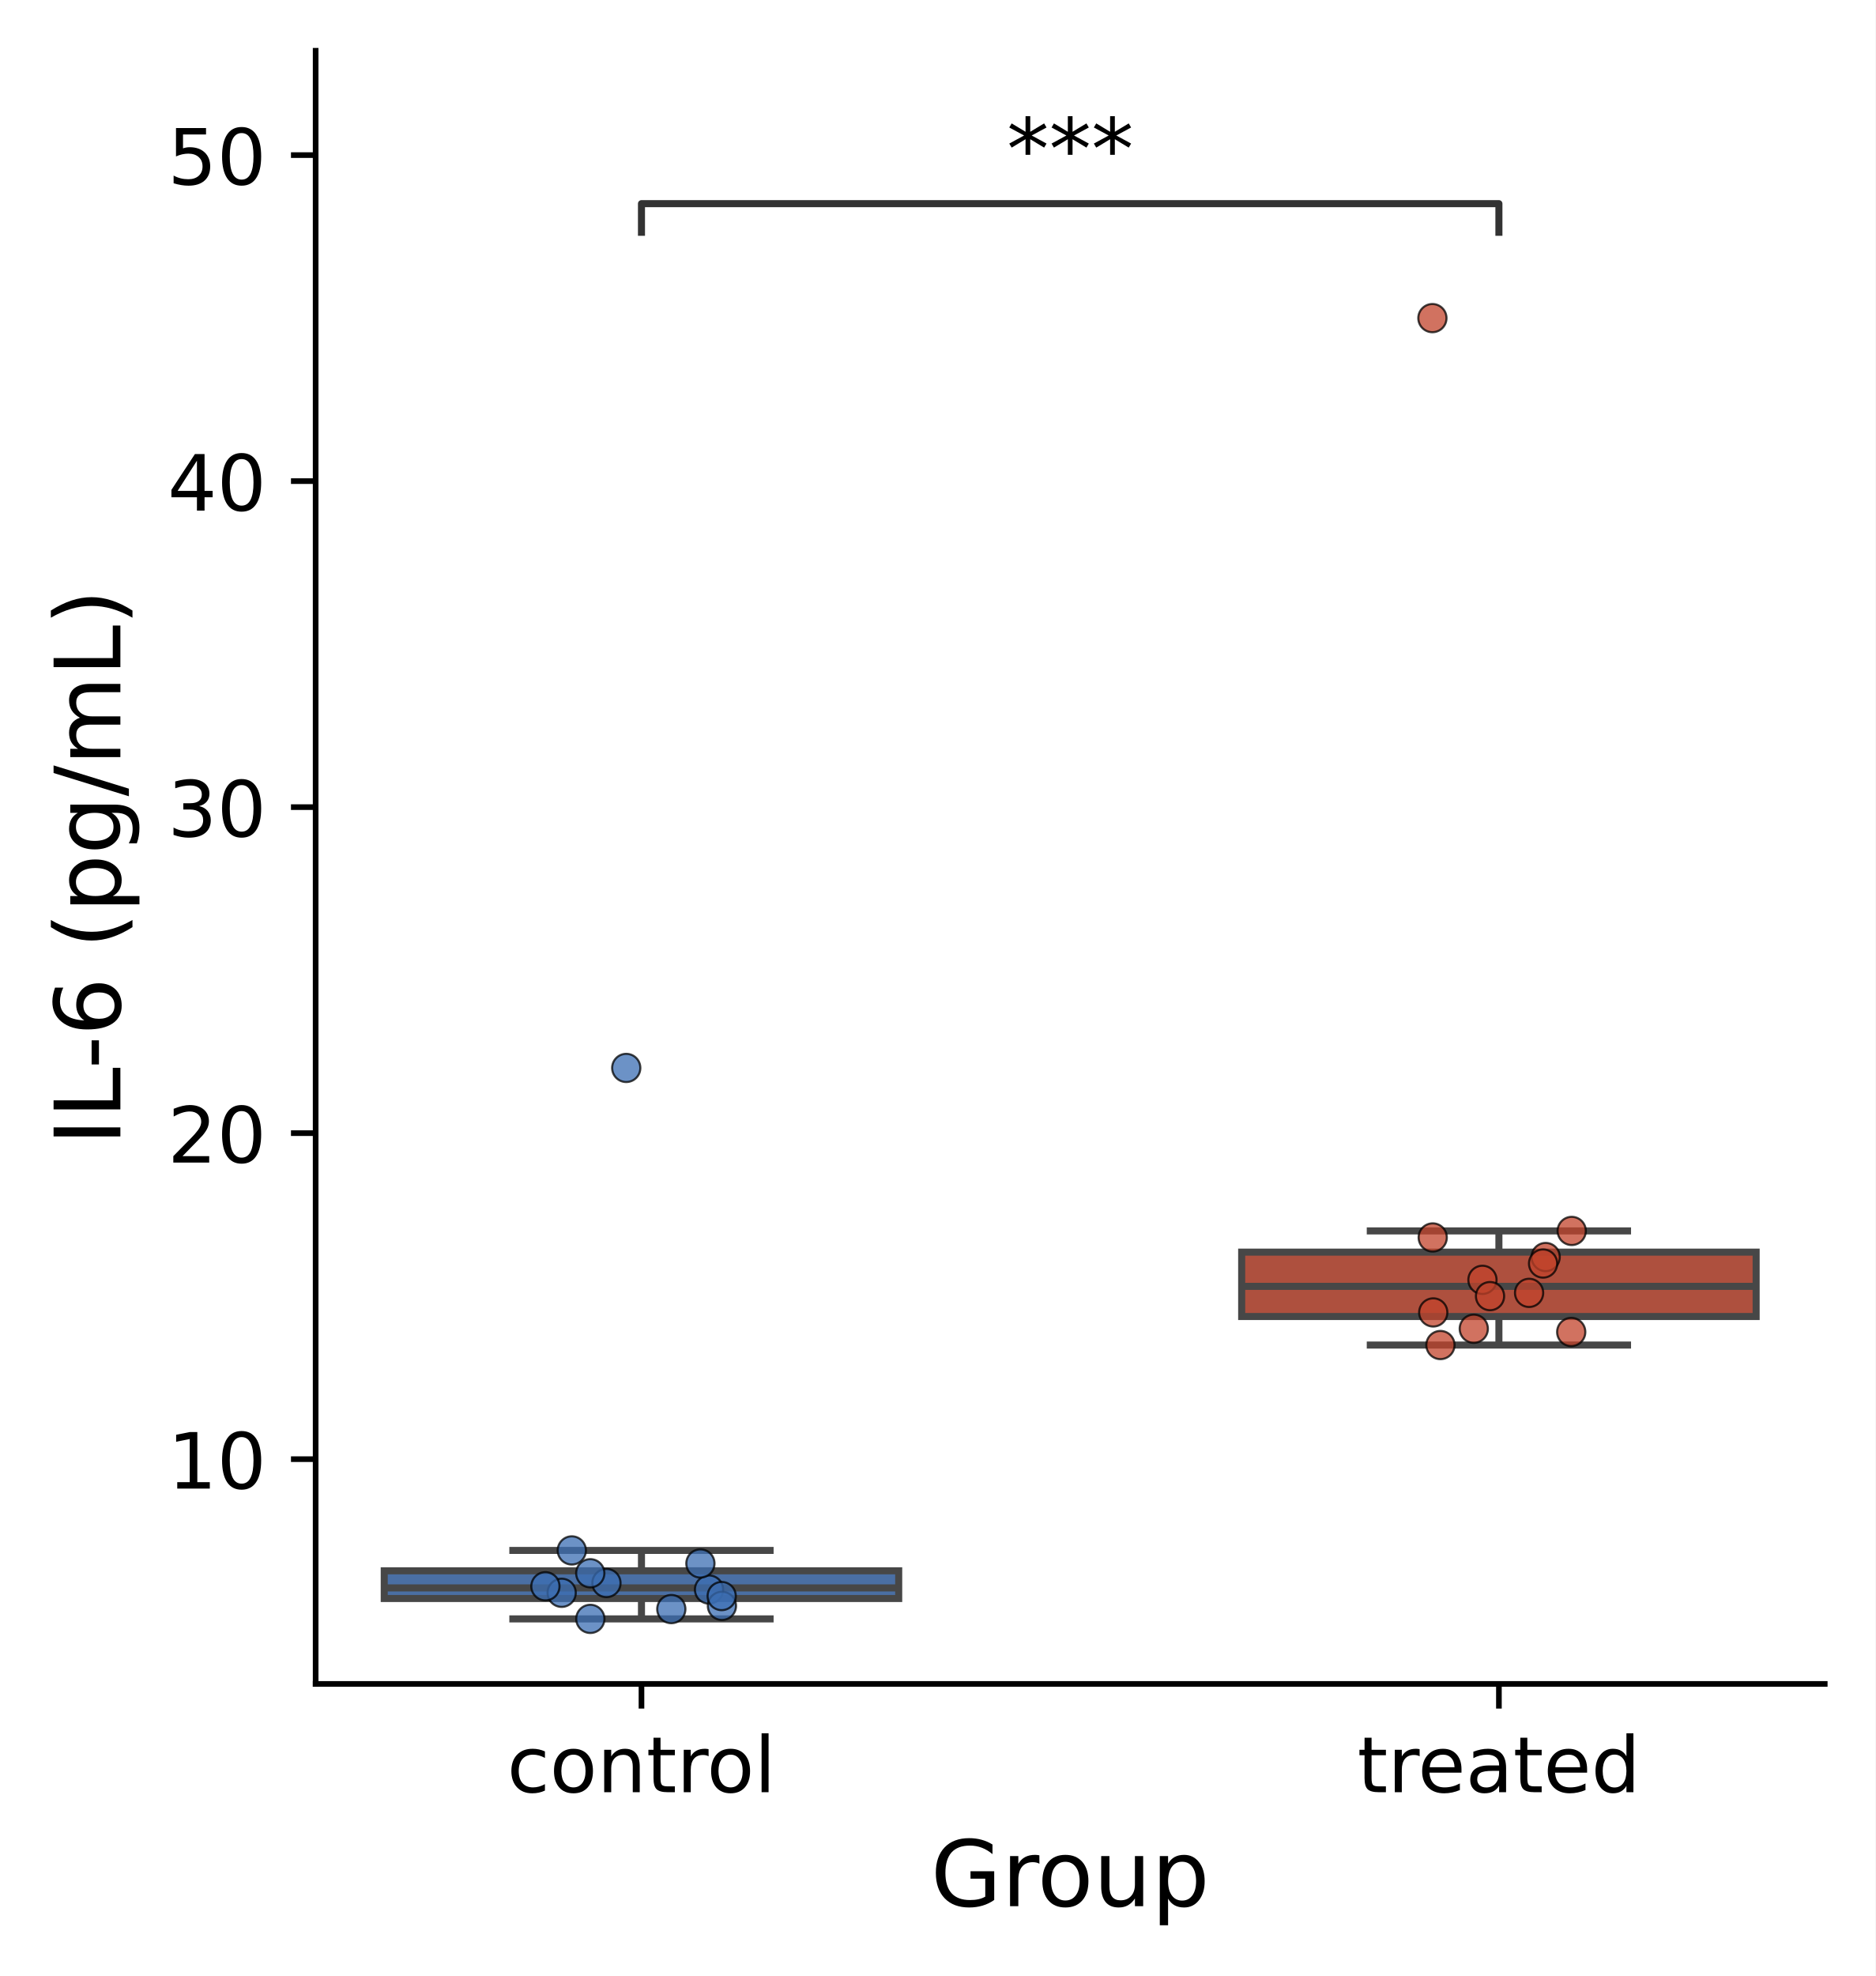
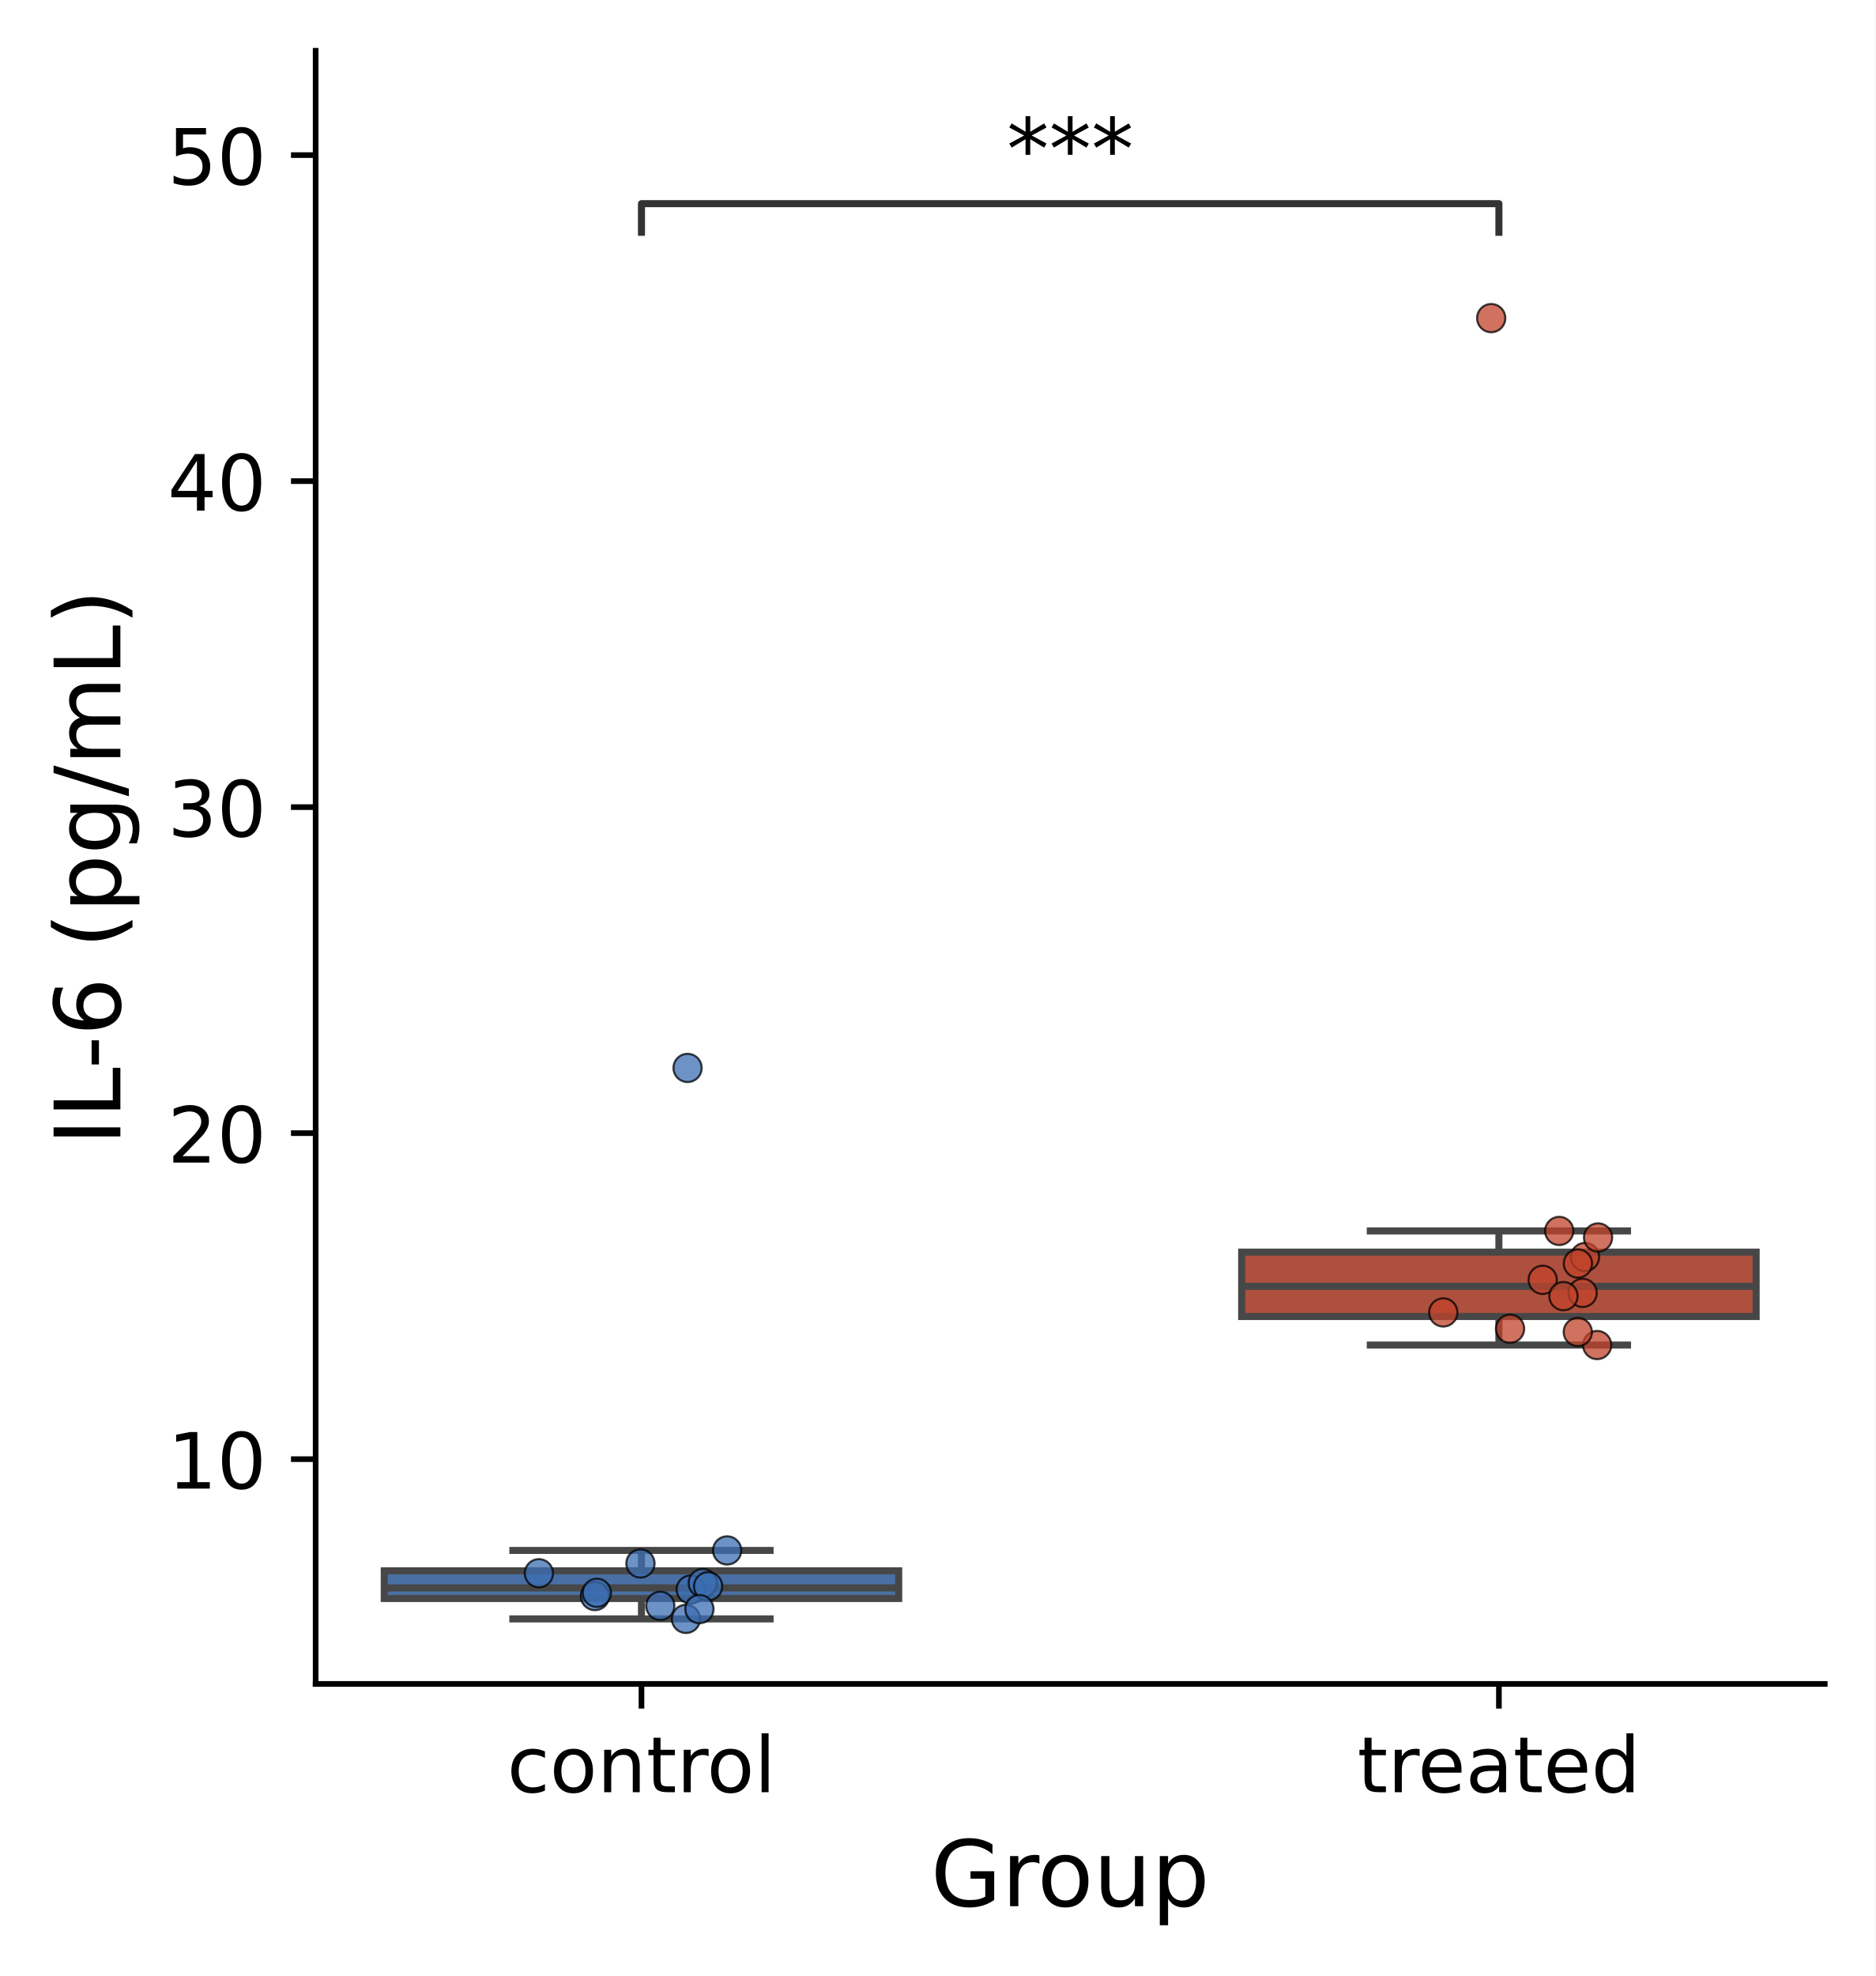
<svg xmlns="http://www.w3.org/2000/svg" xmlns:xlink="http://www.w3.org/1999/xlink" width="266.069pt" height="280.267pt" viewBox="0 0 266.069 280.267" version="1.1">
  <defs>
    <style type="text/css">*{stroke-linejoin: round; stroke-linecap: butt}</style>
  </defs>
  <g id="figure_1">
    <g id="patch_1">
      <path d="M 0 280.267  L 266.069 280.267  L 266.069 0  L 0 0  z " style="fill: #ffffff" />
    </g>
    <g id="axes_1">
      <g id="patch_2">
        <path d="M 44.779 238.84  L 258.869 238.84  L 258.869 7.2  L 44.779 7.2  z " style="fill: #ffffff" />
      </g>
      <g id="matplotlib.axis_1">
        <g id="xtick_1">
          <g id="line2d_1">
            <defs>
-               <path id="m9a9f69b5b8" d="M 0 0  L 0 3.5  " style="stroke: #000000; stroke-width: 0.8" />
+               <path id="m3f6263e155" d="M 0 0  L 0 3.5  " style="stroke: #000000; stroke-width: 0.8" />
            </defs>
            <g>
-               <use xlink:href="#m9a9f69b5b8" x="91.003" y="238.84" style="stroke: #000000; stroke-width: 0.8" />
+               <use xlink:href="#m3f6263e155" x="91.003" y="238.84" style="stroke: #000000; stroke-width: 0.8" />
            </g>
          </g>
          <g id="text_1">
            <g transform="translate(71.94124 254.1983) scale(0.11 -0.11)">
              <defs>
                <path id="DejaVuSans-63" d="M 3122 3366  L 3122 2828  Q 2878 2963 2633 3030  Q 2388 3097 2138 3097  Q 1578 3097 1268 2742  Q 959 2388 959 1747  Q 959 1106 1268 751  Q 1578 397 2138 397  Q 2388 397 2633 464  Q 2878 531 3122 666  L 3122 134  Q 2881 22 2623 -34  Q 2366 -91 2075 -91  Q 1284 -91 818 406  Q 353 903 353 1747  Q 353 2603 823 3093  Q 1294 3584 2113 3584  Q 2378 3584 2631 3529  Q 2884 3475 3122 3366  z " transform="scale(0.015625)" />
                <path id="DejaVuSans-6f" d="M 1959 3097  Q 1497 3097 1228 2736  Q 959 2375 959 1747  Q 959 1119 1226 758  Q 1494 397 1959 397  Q 2419 397 2687 759  Q 2956 1122 2956 1747  Q 2956 2369 2687 2733  Q 2419 3097 1959 3097  z M 1959 3584  Q 2709 3584 3137 3096  Q 3566 2609 3566 1747  Q 3566 888 3137 398  Q 2709 -91 1959 -91  Q 1206 -91 779 398  Q 353 888 353 1747  Q 353 2609 779 3096  Q 1206 3584 1959 3584  z " transform="scale(0.015625)" />
                <path id="DejaVuSans-6e" d="M 3513 2113  L 3513 0  L 2938 0  L 2938 2094  Q 2938 2591 2744 2837  Q 2550 3084 2163 3084  Q 1697 3084 1428 2787  Q 1159 2491 1159 1978  L 1159 0  L 581 0  L 581 3500  L 1159 3500  L 1159 2956  Q 1366 3272 1645 3428  Q 1925 3584 2291 3584  Q 2894 3584 3203 3211  Q 3513 2838 3513 2113  z " transform="scale(0.015625)" />
                <path id="DejaVuSans-74" d="M 1172 4494  L 1172 3500  L 2356 3500  L 2356 3053  L 1172 3053  L 1172 1153  Q 1172 725 1289 603  Q 1406 481 1766 481  L 2356 481  L 2356 0  L 1766 0  Q 1100 0 847 248  Q 594 497 594 1153  L 594 3053  L 172 3053  L 172 3500  L 594 3500  L 594 4494  L 1172 4494  z " transform="scale(0.015625)" />
                <path id="DejaVuSans-72" d="M 2631 2963  Q 2534 3019 2420 3045  Q 2306 3072 2169 3072  Q 1681 3072 1420 2755  Q 1159 2438 1159 1844  L 1159 0  L 581 0  L 581 3500  L 1159 3500  L 1159 2956  Q 1341 3275 1631 3429  Q 1922 3584 2338 3584  Q 2397 3584 2469 3576  Q 2541 3569 2628 3553  L 2631 2963  z " transform="scale(0.015625)" />
                <path id="DejaVuSans-6c" d="M 603 4863  L 1178 4863  L 1178 0  L 603 0  L 603 4863  z " transform="scale(0.015625)" />
              </defs>
              <use xlink:href="#DejaVuSans-63" />
              <use xlink:href="#DejaVuSans-6f" transform="translate(54.98047 0)" />
              <use xlink:href="#DejaVuSans-6e" transform="translate(116.1621 0)" />
              <use xlink:href="#DejaVuSans-74" transform="translate(179.541 0)" />
              <use xlink:href="#DejaVuSans-72" transform="translate(218.75 0)" />
              <use xlink:href="#DejaVuSans-6f" transform="translate(257.6133 0)" />
              <use xlink:href="#DejaVuSans-6c" transform="translate(318.7949 0)" />
            </g>
          </g>
        </g>
        <g id="xtick_2">
          <g id="line2d_2">
            <g>
-               <use xlink:href="#m9a9f69b5b8" x="212.645" y="238.84" style="stroke: #000000; stroke-width: 0.8" />
+               <use xlink:href="#m3f6263e155" x="212.645" y="238.84" style="stroke: #000000; stroke-width: 0.8" />
            </g>
          </g>
          <g id="text_2">
            <g transform="translate(192.5649 254.1983) scale(0.11 -0.11)">
              <defs>
                <path id="DejaVuSans-65" d="M 3597 1894  L 3597 1613  L 953 1613  Q 991 1019 1311 708  Q 1631 397 2203 397  Q 2534 397 2845 478  Q 3156 559 3463 722  L 3463 178  Q 3153 47 2828 -22  Q 2503 -91 2169 -91  Q 1331 -91 842 396  Q 353 884 353 1716  Q 353 2575 817 3079  Q 1281 3584 2069 3584  Q 2775 3584 3186 3129  Q 3597 2675 3597 1894  z M 3022 2063  Q 3016 2534 2758 2815  Q 2500 3097 2075 3097  Q 1594 3097 1305 2825  Q 1016 2553 972 2059  L 3022 2063  z " transform="scale(0.015625)" />
                <path id="DejaVuSans-61" d="M 2194 1759  Q 1497 1759 1228 1600  Q 959 1441 959 1056  Q 959 750 1161 570  Q 1363 391 1709 391  Q 2188 391 2477 730  Q 2766 1069 2766 1631  L 2766 1759  L 2194 1759  z M 3341 1997  L 3341 0  L 2766 0  L 2766 531  Q 2569 213 2275 61  Q 1981 -91 1556 -91  Q 1019 -91 701 211  Q 384 513 384 1019  Q 384 1609 779 1909  Q 1175 2209 1959 2209  L 2766 2209  L 2766 2266  Q 2766 2663 2505 2880  Q 2244 3097 1772 3097  Q 1472 3097 1187 3025  Q 903 2953 641 2809  L 641 3341  Q 956 3463 1253 3523  Q 1550 3584 1831 3584  Q 2591 3584 2966 3190  Q 3341 2797 3341 1997  z " transform="scale(0.015625)" />
                <path id="DejaVuSans-64" d="M 2906 2969  L 2906 4863  L 3481 4863  L 3481 0  L 2906 0  L 2906 525  Q 2725 213 2448 61  Q 2172 -91 1784 -91  Q 1150 -91 751 415  Q 353 922 353 1747  Q 353 2572 751 3078  Q 1150 3584 1784 3584  Q 2172 3584 2448 3432  Q 2725 3281 2906 2969  z M 947 1747  Q 947 1113 1208 752  Q 1469 391 1925 391  Q 2381 391 2643 752  Q 2906 1113 2906 1747  Q 2906 2381 2643 2742  Q 2381 3103 1925 3103  Q 1469 3103 1208 2742  Q 947 2381 947 1747  z " transform="scale(0.015625)" />
              </defs>
              <use xlink:href="#DejaVuSans-74" />
              <use xlink:href="#DejaVuSans-72" transform="translate(39.20898 0)" />
              <use xlink:href="#DejaVuSans-65" transform="translate(78.07227 0)" />
              <use xlink:href="#DejaVuSans-61" transform="translate(139.5957 0)" />
              <use xlink:href="#DejaVuSans-74" transform="translate(200.875 0)" />
              <use xlink:href="#DejaVuSans-65" transform="translate(240.084 0)" />
              <use xlink:href="#DejaVuSans-64" transform="translate(301.6074 0)" />
            </g>
          </g>
        </g>
        <g id="text_3">
          <g transform="translate(132.0387 270.3639) scale(0.13 -0.13)">
            <defs>
              <path id="DejaVuSans-47" d="M 3809 666  L 3809 1919  L 2778 1919  L 2778 2438  L 4434 2438  L 4434 434  Q 4069 175 3628 42  Q 3188 -91 2688 -91  Q 1594 -91 976 548  Q 359 1188 359 2328  Q 359 3472 976 4111  Q 1594 4750 2688 4750  Q 3144 4750 3555 4637  Q 3966 4525 4313 4306  L 4313 3634  Q 3963 3931 3569 4081  Q 3175 4231 2741 4231  Q 1884 4231 1454 3753  Q 1025 3275 1025 2328  Q 1025 1384 1454 906  Q 1884 428 2741 428  Q 3075 428 3337 486  Q 3600 544 3809 666  z " transform="scale(0.015625)" />
              <path id="DejaVuSans-75" d="M 544 1381  L 544 3500  L 1119 3500  L 1119 1403  Q 1119 906 1312 657  Q 1506 409 1894 409  Q 2359 409 2629 706  Q 2900 1003 2900 1516  L 2900 3500  L 3475 3500  L 3475 0  L 2900 0  L 2900 538  Q 2691 219 2414 64  Q 2138 -91 1772 -91  Q 1169 -91 856 284  Q 544 659 544 1381  z M 1991 3584  L 1991 3584  z " transform="scale(0.015625)" />
              <path id="DejaVuSans-70" d="M 1159 525  L 1159 -1331  L 581 -1331  L 581 3500  L 1159 3500  L 1159 2969  Q 1341 3281 1617 3432  Q 1894 3584 2278 3584  Q 2916 3584 3314 3078  Q 3713 2572 3713 1747  Q 3713 922 3314 415  Q 2916 -91 2278 -91  Q 1894 -91 1617 61  Q 1341 213 1159 525  z M 3116 1747  Q 3116 2381 2855 2742  Q 2594 3103 2138 3103  Q 1681 3103 1420 2742  Q 1159 2381 1159 1747  Q 1159 1113 1420 752  Q 1681 391 2138 391  Q 2594 391 2855 752  Q 3116 1113 3116 1747  z " transform="scale(0.015625)" />
            </defs>
            <use xlink:href="#DejaVuSans-47" />
            <use xlink:href="#DejaVuSans-72" transform="translate(77.49023 0)" />
            <use xlink:href="#DejaVuSans-6f" transform="translate(116.3535 0)" />
            <use xlink:href="#DejaVuSans-75" transform="translate(177.5352 0)" />
            <use xlink:href="#DejaVuSans-70" transform="translate(240.9141 0)" />
          </g>
        </g>
      </g>
      <g id="matplotlib.axis_2">
        <g id="ytick_1">
          <g id="line2d_3">
            <defs>
-               <path id="m4291defc34" d="M 0 0  L -3.5 0  " style="stroke: #000000; stroke-width: 0.8" />
+               <path id="m1075e47990" d="M 0 0  L -3.5 0  " style="stroke: #000000; stroke-width: 0.8" />
            </defs>
            <g>
-               <use xlink:href="#m4291defc34" x="44.779" y="206.958" style="stroke: #000000; stroke-width: 0.8" />
+               <use xlink:href="#m1075e47990" x="44.779" y="206.958" style="stroke: #000000; stroke-width: 0.8" />
            </g>
          </g>
          <g id="text_4">
            <g transform="translate(23.78156 211.1371) scale(0.11 -0.11)">
              <defs>
                <path id="DejaVuSans-31" d="M 794 531  L 1825 531  L 1825 4091  L 703 3866  L 703 4441  L 1819 4666  L 2450 4666  L 2450 531  L 3481 531  L 3481 0  L 794 0  L 794 531  z " transform="scale(0.015625)" />
                <path id="DejaVuSans-30" d="M 2034 4250  Q 1547 4250 1301 3770  Q 1056 3291 1056 2328  Q 1056 1369 1301 889  Q 1547 409 2034 409  Q 2525 409 2770 889  Q 3016 1369 3016 2328  Q 3016 3291 2770 3770  Q 2525 4250 2034 4250  z M 2034 4750  Q 2819 4750 3233 4129  Q 3647 3509 3647 2328  Q 3647 1150 3233 529  Q 2819 -91 2034 -91  Q 1250 -91 836 529  Q 422 1150 422 2328  Q 422 3509 836 4129  Q 1250 4750 2034 4750  z " transform="scale(0.015625)" />
              </defs>
              <use xlink:href="#DejaVuSans-31" />
              <use xlink:href="#DejaVuSans-30" transform="translate(63.62305 0)" />
            </g>
          </g>
        </g>
        <g id="ytick_2">
          <g id="line2d_4">
            <g>
-               <use xlink:href="#m4291defc34" x="44.779" y="160.719" style="stroke: #000000; stroke-width: 0.8" />
+               <use xlink:href="#m1075e47990" x="44.779" y="160.719" style="stroke: #000000; stroke-width: 0.8" />
            </g>
          </g>
          <g id="text_5">
            <g transform="translate(23.78156 164.8978) scale(0.11 -0.11)">
              <defs>
                <path id="DejaVuSans-32" d="M 1228 531  L 3431 531  L 3431 0  L 469 0  L 469 531  Q 828 903 1448 1529  Q 2069 2156 2228 2338  Q 2531 2678 2651 2914  Q 2772 3150 2772 3378  Q 2772 3750 2511 3984  Q 2250 4219 1831 4219  Q 1534 4219 1204 4116  Q 875 4013 500 3803  L 500 4441  Q 881 4594 1212 4672  Q 1544 4750 1819 4750  Q 2544 4750 2975 4387  Q 3406 4025 3406 3419  Q 3406 3131 3298 2873  Q 3191 2616 2906 2266  Q 2828 2175 2409 1742  Q 1991 1309 1228 531  z " transform="scale(0.015625)" />
              </defs>
              <use xlink:href="#DejaVuSans-32" />
              <use xlink:href="#DejaVuSans-30" transform="translate(63.62305 0)" />
            </g>
          </g>
        </g>
        <g id="ytick_3">
          <g id="line2d_5">
            <g>
-               <use xlink:href="#m4291defc34" x="44.779" y="114.479" style="stroke: #000000; stroke-width: 0.8" />
+               <use xlink:href="#m1075e47990" x="44.779" y="114.479" style="stroke: #000000; stroke-width: 0.8" />
            </g>
          </g>
          <g id="text_6">
            <g transform="translate(23.78156 118.6585) scale(0.11 -0.11)">
              <defs>
                <path id="DejaVuSans-33" d="M 2597 2516  Q 3050 2419 3304 2112  Q 3559 1806 3559 1356  Q 3559 666 3084 287  Q 2609 -91 1734 -91  Q 1441 -91 1130 -33  Q 819 25 488 141  L 488 750  Q 750 597 1062 519  Q 1375 441 1716 441  Q 2309 441 2620 675  Q 2931 909 2931 1356  Q 2931 1769 2642 2001  Q 2353 2234 1838 2234  L 1294 2234  L 1294 2753  L 1863 2753  Q 2328 2753 2575 2939  Q 2822 3125 2822 3475  Q 2822 3834 2567 4026  Q 2313 4219 1838 4219  Q 1578 4219 1281 4162  Q 984 4106 628 3988  L 628 4550  Q 988 4650 1302 4700  Q 1616 4750 1894 4750  Q 2613 4750 3031 4423  Q 3450 4097 3450 3541  Q 3450 3153 3228 2886  Q 3006 2619 2597 2516  z " transform="scale(0.015625)" />
              </defs>
              <use xlink:href="#DejaVuSans-33" />
              <use xlink:href="#DejaVuSans-30" transform="translate(63.62305 0)" />
            </g>
          </g>
        </g>
        <g id="ytick_4">
          <g id="line2d_6">
            <g>
-               <use xlink:href="#m4291defc34" x="44.779" y="68.24" style="stroke: #000000; stroke-width: 0.8" />
+               <use xlink:href="#m1075e47990" x="44.779" y="68.24" style="stroke: #000000; stroke-width: 0.8" />
            </g>
          </g>
          <g id="text_7">
            <g transform="translate(23.78156 72.41913) scale(0.11 -0.11)">
              <defs>
                <path id="DejaVuSans-34" d="M 2419 4116  L 825 1625  L 2419 1625  L 2419 4116  z M 2253 4666  L 3047 4666  L 3047 1625  L 3713 1625  L 3713 1100  L 3047 1100  L 3047 0  L 2419 0  L 2419 1100  L 313 1100  L 313 1709  L 2253 4666  z " transform="scale(0.015625)" />
              </defs>
              <use xlink:href="#DejaVuSans-34" />
              <use xlink:href="#DejaVuSans-30" transform="translate(63.62305 0)" />
            </g>
          </g>
        </g>
        <g id="ytick_5">
          <g id="line2d_7">
            <g>
-               <use xlink:href="#m4291defc34" x="44.779" y="22.001" style="stroke: #000000; stroke-width: 0.8" />
+               <use xlink:href="#m1075e47990" x="44.779" y="22.001" style="stroke: #000000; stroke-width: 0.8" />
            </g>
          </g>
          <g id="text_8">
            <g transform="translate(23.78156 26.1798) scale(0.11 -0.11)">
              <defs>
                <path id="DejaVuSans-35" d="M 691 4666  L 3169 4666  L 3169 4134  L 1269 4134  L 1269 2991  Q 1406 3038 1543 3061  Q 1681 3084 1819 3084  Q 2600 3084 3056 2656  Q 3513 2228 3513 1497  Q 3513 744 3044 326  Q 2575 -91 1722 -91  Q 1428 -91 1123 -41  Q 819 9 494 109  L 494 744  Q 775 591 1075 516  Q 1375 441 1709 441  Q 2250 441 2565 725  Q 2881 1009 2881 1497  Q 2881 1984 2565 2268  Q 2250 2553 1709 2553  Q 1456 2553 1204 2497  Q 953 2441 691 2322  L 691 4666  z " transform="scale(0.015625)" />
              </defs>
              <use xlink:href="#DejaVuSans-35" />
              <use xlink:href="#DejaVuSans-30" transform="translate(63.62305 0)" />
            </g>
          </g>
        </g>
        <g id="text_9">
          <g transform="translate(17.07797 162.4598) rotate(-90) scale(0.13 -0.13)">
            <defs>
              <path id="DejaVuSans-49" d="M 628 4666  L 1259 4666  L 1259 0  L 628 0  L 628 4666  z " transform="scale(0.015625)" />
              <path id="DejaVuSans-4c" d="M 628 4666  L 1259 4666  L 1259 531  L 3531 531  L 3531 0  L 628 0  L 628 4666  z " transform="scale(0.015625)" />
              <path id="DejaVuSans-2d" d="M 313 2009  L 1997 2009  L 1997 1497  L 313 1497  L 313 2009  z " transform="scale(0.015625)" />
              <path id="DejaVuSans-36" d="M 2113 2584  Q 1688 2584 1439 2293  Q 1191 2003 1191 1497  Q 1191 994 1439 701  Q 1688 409 2113 409  Q 2538 409 2786 701  Q 3034 994 3034 1497  Q 3034 2003 2786 2293  Q 2538 2584 2113 2584  z M 3366 4563  L 3366 3988  Q 3128 4100 2886 4159  Q 2644 4219 2406 4219  Q 1781 4219 1451 3797  Q 1122 3375 1075 2522  Q 1259 2794 1537 2939  Q 1816 3084 2150 3084  Q 2853 3084 3261 2657  Q 3669 2231 3669 1497  Q 3669 778 3244 343  Q 2819 -91 2113 -91  Q 1303 -91 875 529  Q 447 1150 447 2328  Q 447 3434 972 4092  Q 1497 4750 2381 4750  Q 2619 4750 2861 4703  Q 3103 4656 3366 4563  z " transform="scale(0.015625)" />
              <path id="DejaVuSans-20" transform="scale(0.015625)" />
              <path id="DejaVuSans-28" d="M 1984 4856  Q 1566 4138 1362 3434  Q 1159 2731 1159 2009  Q 1159 1288 1364 580  Q 1569 -128 1984 -844  L 1484 -844  Q 1016 -109 783 600  Q 550 1309 550 2009  Q 550 2706 781 3412  Q 1013 4119 1484 4856  L 1984 4856  z " transform="scale(0.015625)" />
              <path id="DejaVuSans-67" d="M 2906 1791  Q 2906 2416 2648 2759  Q 2391 3103 1925 3103  Q 1463 3103 1205 2759  Q 947 2416 947 1791  Q 947 1169 1205 825  Q 1463 481 1925 481  Q 2391 481 2648 825  Q 2906 1169 2906 1791  z M 3481 434  Q 3481 -459 3084 -895  Q 2688 -1331 1869 -1331  Q 1566 -1331 1297 -1286  Q 1028 -1241 775 -1147  L 775 -588  Q 1028 -725 1275 -790  Q 1522 -856 1778 -856  Q 2344 -856 2625 -561  Q 2906 -266 2906 331  L 2906 616  Q 2728 306 2450 153  Q 2172 0 1784 0  Q 1141 0 747 490  Q 353 981 353 1791  Q 353 2603 747 3093  Q 1141 3584 1784 3584  Q 2172 3584 2450 3431  Q 2728 3278 2906 2969  L 2906 3500  L 3481 3500  L 3481 434  z " transform="scale(0.015625)" />
              <path id="DejaVuSans-2f" d="M 1625 4666  L 2156 4666  L 531 -594  L 0 -594  L 1625 4666  z " transform="scale(0.015625)" />
              <path id="DejaVuSans-6d" d="M 3328 2828  Q 3544 3216 3844 3400  Q 4144 3584 4550 3584  Q 5097 3584 5394 3201  Q 5691 2819 5691 2113  L 5691 0  L 5113 0  L 5113 2094  Q 5113 2597 4934 2840  Q 4756 3084 4391 3084  Q 3944 3084 3684 2787  Q 3425 2491 3425 1978  L 3425 0  L 2847 0  L 2847 2094  Q 2847 2600 2669 2842  Q 2491 3084 2119 3084  Q 1678 3084 1418 2786  Q 1159 2488 1159 1978  L 1159 0  L 581 0  L 581 3500  L 1159 3500  L 1159 2956  Q 1356 3278 1631 3431  Q 1906 3584 2284 3584  Q 2666 3584 2933 3390  Q 3200 3197 3328 2828  z " transform="scale(0.015625)" />
              <path id="DejaVuSans-29" d="M 513 4856  L 1013 4856  Q 1481 4119 1714 3412  Q 1947 2706 1947 2009  Q 1947 1309 1714 600  Q 1481 -109 1013 -844  L 513 -844  Q 928 -128 1133 580  Q 1338 1288 1338 2009  Q 1338 2731 1133 3434  Q 928 4138 513 4856  z " transform="scale(0.015625)" />
            </defs>
            <use xlink:href="#DejaVuSans-49" />
            <use xlink:href="#DejaVuSans-4c" transform="translate(29.49219 0)" />
            <use xlink:href="#DejaVuSans-2d" transform="translate(83.45508 0)" />
            <use xlink:href="#DejaVuSans-36" transform="translate(119.5391 0)" />
            <use xlink:href="#DejaVuSans-20" transform="translate(183.1621 0)" />
            <use xlink:href="#DejaVuSans-28" transform="translate(214.9492 0)" />
            <use xlink:href="#DejaVuSans-70" transform="translate(253.9629 0)" />
            <use xlink:href="#DejaVuSans-67" transform="translate(317.4395 0)" />
            <use xlink:href="#DejaVuSans-2f" transform="translate(380.916 0)" />
            <use xlink:href="#DejaVuSans-6d" transform="translate(414.6074 0)" />
            <use xlink:href="#DejaVuSans-4c" transform="translate(512.0195 0)" />
            <use xlink:href="#DejaVuSans-29" transform="translate(567.7324 0)" />
          </g>
        </g>
      </g>
      <g id="patch_3">
-         <path d="M 54.51 226.725  L 127.496 226.725  L 127.496 222.795  L 54.51 222.795  L 54.51 226.725  z " clip-path="url(#pd52b1bd8f6)" style="fill: #4a6fa4; stroke: #474747; stroke-linejoin: miter" />
+         <path d="M 54.51 226.725  L 127.496 226.725  L 127.496 222.795  L 54.51 222.795  L 54.51 226.725  z " clip-path="url(#p41b5b4de85)" style="fill: #4a6fa4; stroke: #474747; stroke-linejoin: miter" />
      </g>
      <g id="line2d_8">
-         <path d="M 91.003 226.725  L 91.003 229.615  " clip-path="url(#pd52b1bd8f6)" style="fill: none; stroke: #474747" />
+         <path d="M 91.003 226.725  L 91.003 229.615  " clip-path="url(#p41b5b4de85)" style="fill: none; stroke: #474747" />
      </g>
      <g id="line2d_9">
-         <path d="M 91.003 222.795  L 91.003 219.905  " clip-path="url(#pd52b1bd8f6)" style="fill: none; stroke: #474747" />
+         <path d="M 91.003 222.795  L 91.003 219.905  " clip-path="url(#p41b5b4de85)" style="fill: none; stroke: #474747" />
      </g>
      <g id="line2d_10">
-         <path d="M 72.757 229.615  L 109.249 229.615  " clip-path="url(#pd52b1bd8f6)" style="fill: none; stroke: #474747; stroke-linecap: square" />
+         <path d="M 72.757 229.615  L 109.249 229.615  " clip-path="url(#p41b5b4de85)" style="fill: none; stroke: #474747; stroke-linecap: square" />
      </g>
      <g id="line2d_11">
-         <path d="M 72.757 219.905  L 109.249 219.905  " clip-path="url(#pd52b1bd8f6)" style="fill: none; stroke: #474747; stroke-linecap: square" />
+         <path d="M 72.757 219.905  L 109.249 219.905  " clip-path="url(#p41b5b4de85)" style="fill: none; stroke: #474747; stroke-linecap: square" />
      </g>
      <g id="line2d_12" />
      <g id="patch_4">
-         <path d="M 176.152 186.728  L 249.138 186.728  L 249.138 177.596  L 176.152 177.596  L 176.152 186.728  z " clip-path="url(#pd52b1bd8f6)" style="fill: #ae503e; stroke: #474747; stroke-linejoin: miter" />
+         <path d="M 176.152 186.728  L 249.138 186.728  L 249.138 177.596  L 176.152 177.596  L 176.152 186.728  z " clip-path="url(#p41b5b4de85)" style="fill: #ae503e; stroke: #474747; stroke-linejoin: miter" />
      </g>
      <g id="line2d_13">
-         <path d="M 212.645 186.728  L 212.645 190.774  " clip-path="url(#pd52b1bd8f6)" style="fill: none; stroke: #474747" />
+         <path d="M 212.645 186.728  L 212.645 190.774  " clip-path="url(#p41b5b4de85)" style="fill: none; stroke: #474747" />
      </g>
      <g id="line2d_14">
-         <path d="M 212.645 177.596  L 212.645 174.59  " clip-path="url(#pd52b1bd8f6)" style="fill: none; stroke: #474747" />
+         <path d="M 212.645 177.596  L 212.645 174.59  " clip-path="url(#p41b5b4de85)" style="fill: none; stroke: #474747" />
      </g>
      <g id="line2d_15">
-         <path d="M 194.399 190.774  L 230.891 190.774  " clip-path="url(#pd52b1bd8f6)" style="fill: none; stroke: #474747; stroke-linecap: square" />
+         <path d="M 194.399 190.774  L 230.891 190.774  " clip-path="url(#p41b5b4de85)" style="fill: none; stroke: #474747; stroke-linecap: square" />
      </g>
      <g id="line2d_16">
-         <path d="M 194.399 174.59  L 230.891 174.59  " clip-path="url(#pd52b1bd8f6)" style="fill: none; stroke: #474747; stroke-linecap: square" />
+         <path d="M 194.399 174.59  L 230.891 174.59  " clip-path="url(#p41b5b4de85)" style="fill: none; stroke: #474747; stroke-linecap: square" />
      </g>
      <g id="line2d_17" />
      <g id="line2d_18">
        <path d="M 91.003 32.944  L 91.003 28.885  L 212.645 28.885  L 212.645 32.944  " style="fill: none; stroke: #333333; stroke-linecap: square" />
      </g>
      <g id="line2d_19">
-         <path d="M 54.51 225.223  L 127.496 225.223  " clip-path="url(#pd52b1bd8f6)" style="fill: none; stroke: #474747" />
+         <path d="M 54.51 225.223  L 127.496 225.223  " clip-path="url(#p41b5b4de85)" style="fill: none; stroke: #474747" />
      </g>
      <g id="line2d_20">
-         <path d="M 176.152 182.451  L 249.138 182.451  " clip-path="url(#pd52b1bd8f6)" style="fill: none; stroke: #474747" />
+         <path d="M 176.152 182.451  L 249.138 182.451  " clip-path="url(#p41b5b4de85)" style="fill: none; stroke: #474747" />
      </g>
      <g id="patch_5">
        <path d="M 44.779 238.84  L 44.779 7.2  " style="fill: none; stroke: #000000; stroke-width: 0.8; stroke-linejoin: miter; stroke-linecap: square" />
      </g>
      <g id="patch_6">
        <path d="M 44.779 238.84  L 258.869 238.84  " style="fill: none; stroke: #000000; stroke-width: 0.8; stroke-linejoin: miter; stroke-linecap: square" />
      </g>
      <g id="PathCollection_1">
        <defs>
-           <path id="C0_0_ebd4c49bfa" d="M 0 2  C 0.53 2 1.039 1.789 1.414 1.414  C 1.789 1.039 2 0.53 2 -0  C 2 -0.53 1.789 -1.039 1.414 -1.414  C 1.039 -1.789 0.53 -2 0 -2  C -0.53 -2 -1.039 -1.789 -1.414 -1.414  C -1.789 -1.039 -2 -0.53 -2 0  C -2 0.53 -1.789 1.039 -1.414 1.414  C -1.039 1.789 -0.53 2 0 2  z " />
+           <path id="C0_0_c0eb777ab7" d="M 0 2  C 0.53 2 1.039 1.789 1.414 1.414  C 1.789 1.039 2 0.53 2 -0  C 2 -0.53 1.789 -1.039 1.414 -1.414  C 1.039 -1.789 0.53 -2 0 -2  C -0.53 -2 -1.039 -1.789 -1.414 -1.414  C -1.789 -1.039 -2 -0.53 -2 0  C -2 0.53 -1.789 1.039 -1.414 1.414  C -1.039 1.789 -0.53 2 0 2  z " />
        </defs>
-         <g clip-path="url(#pd52b1bd8f6)">
-           <use xlink:href="#C0_0_ebd4c49bfa" x="83.749" y="229.615" style="fill: #3b6db3; fill-opacity: 0.75; stroke: #000000; stroke-opacity: 0.75; stroke-width: 0.3" />
-         </g>
-         <g clip-path="url(#pd52b1bd8f6)">
-           <use xlink:href="#C0_0_ebd4c49bfa" x="100.588" y="225.454" style="fill: #3b6db3; fill-opacity: 0.75; stroke: #000000; stroke-opacity: 0.75; stroke-width: 0.3" />
-         </g>
-         <g clip-path="url(#pd52b1bd8f6)">
-           <use xlink:href="#C0_0_ebd4c49bfa" x="102.419" y="227.766" style="fill: #3b6db3; fill-opacity: 0.75; stroke: #000000; stroke-opacity: 0.75; stroke-width: 0.3" />
-         </g>
-         <g clip-path="url(#pd52b1bd8f6)">
-           <use xlink:href="#C0_0_ebd4c49bfa" x="81.119" y="219.905" style="fill: #3b6db3; fill-opacity: 0.75; stroke: #000000; stroke-opacity: 0.75; stroke-width: 0.3" />
-         </g>
-         <g clip-path="url(#pd52b1bd8f6)">
-           <use xlink:href="#C0_0_ebd4c49bfa" x="86.035" y="224.529" style="fill: #3b6db3; fill-opacity: 0.75; stroke: #000000; stroke-opacity: 0.75; stroke-width: 0.3" />
-         </g>
-         <g clip-path="url(#pd52b1bd8f6)">
-           <use xlink:href="#C0_0_ebd4c49bfa" x="102.383" y="226.379" style="fill: #3b6db3; fill-opacity: 0.75; stroke: #000000; stroke-opacity: 0.75; stroke-width: 0.3" />
-         </g>
-         <g clip-path="url(#pd52b1bd8f6)">
-           <use xlink:href="#C0_0_ebd4c49bfa" x="83.74" y="223.142" style="fill: #3b6db3; fill-opacity: 0.75; stroke: #000000; stroke-opacity: 0.75; stroke-width: 0.3" />
-         </g>
-         <g clip-path="url(#pd52b1bd8f6)">
-           <use xlink:href="#C0_0_ebd4c49bfa" x="88.843" y="151.471" style="fill: #3b6db3; fill-opacity: 0.75; stroke: #000000; stroke-opacity: 0.75; stroke-width: 0.3" />
-         </g>
-         <g clip-path="url(#pd52b1bd8f6)">
-           <use xlink:href="#C0_0_ebd4c49bfa" x="79.682" y="225.916" style="fill: #3b6db3; fill-opacity: 0.75; stroke: #000000; stroke-opacity: 0.75; stroke-width: 0.3" />
-         </g>
-         <g clip-path="url(#pd52b1bd8f6)">
-           <use xlink:href="#C0_0_ebd4c49bfa" x="77.375" y="224.991" style="fill: #3b6db3; fill-opacity: 0.75; stroke: #000000; stroke-opacity: 0.75; stroke-width: 0.3" />
-         </g>
-         <g clip-path="url(#pd52b1bd8f6)">
-           <use xlink:href="#C0_0_ebd4c49bfa" x="95.237" y="228.228" style="fill: #3b6db3; fill-opacity: 0.75; stroke: #000000; stroke-opacity: 0.75; stroke-width: 0.3" />
-         </g>
-         <g clip-path="url(#pd52b1bd8f6)">
-           <use xlink:href="#C0_0_ebd4c49bfa" x="99.364" y="221.755" style="fill: #3b6db3; fill-opacity: 0.75; stroke: #000000; stroke-opacity: 0.75; stroke-width: 0.3" />
+         <g clip-path="url(#p41b5b4de85)">
+           <use xlink:href="#C0_0_c0eb777ab7" x="97.317" y="229.615" style="fill: #3b6db3; fill-opacity: 0.75; stroke: #000000; stroke-opacity: 0.75; stroke-width: 0.3" />
+         </g>
+         <g clip-path="url(#p41b5b4de85)">
+           <use xlink:href="#C0_0_c0eb777ab7" x="97.995" y="225.454" style="fill: #3b6db3; fill-opacity: 0.75; stroke: #000000; stroke-opacity: 0.75; stroke-width: 0.3" />
+         </g>
+         <g clip-path="url(#p41b5b4de85)">
+           <use xlink:href="#C0_0_c0eb777ab7" x="93.674" y="227.766" style="fill: #3b6db3; fill-opacity: 0.75; stroke: #000000; stroke-opacity: 0.75; stroke-width: 0.3" />
+         </g>
+         <g clip-path="url(#p41b5b4de85)">
+           <use xlink:href="#C0_0_c0eb777ab7" x="103.157" y="219.905" style="fill: #3b6db3; fill-opacity: 0.75; stroke: #000000; stroke-opacity: 0.75; stroke-width: 0.3" />
+         </g>
+         <g clip-path="url(#p41b5b4de85)">
+           <use xlink:href="#C0_0_c0eb777ab7" x="99.7" y="224.529" style="fill: #3b6db3; fill-opacity: 0.75; stroke: #000000; stroke-opacity: 0.75; stroke-width: 0.3" />
+         </g>
+         <g clip-path="url(#p41b5b4de85)">
+           <use xlink:href="#C0_0_c0eb777ab7" x="84.399" y="226.379" style="fill: #3b6db3; fill-opacity: 0.75; stroke: #000000; stroke-opacity: 0.75; stroke-width: 0.3" />
+         </g>
+         <g clip-path="url(#p41b5b4de85)">
+           <use xlink:href="#C0_0_c0eb777ab7" x="76.453" y="223.142" style="fill: #3b6db3; fill-opacity: 0.75; stroke: #000000; stroke-opacity: 0.75; stroke-width: 0.3" />
+         </g>
+         <g clip-path="url(#p41b5b4de85)">
+           <use xlink:href="#C0_0_c0eb777ab7" x="97.544" y="151.471" style="fill: #3b6db3; fill-opacity: 0.75; stroke: #000000; stroke-opacity: 0.75; stroke-width: 0.3" />
+         </g>
+         <g clip-path="url(#p41b5b4de85)">
+           <use xlink:href="#C0_0_c0eb777ab7" x="84.674" y="225.916" style="fill: #3b6db3; fill-opacity: 0.75; stroke: #000000; stroke-opacity: 0.75; stroke-width: 0.3" />
+         </g>
+         <g clip-path="url(#p41b5b4de85)">
+           <use xlink:href="#C0_0_c0eb777ab7" x="100.459" y="224.991" style="fill: #3b6db3; fill-opacity: 0.75; stroke: #000000; stroke-opacity: 0.75; stroke-width: 0.3" />
+         </g>
+         <g clip-path="url(#p41b5b4de85)">
+           <use xlink:href="#C0_0_c0eb777ab7" x="99.224" y="228.228" style="fill: #3b6db3; fill-opacity: 0.75; stroke: #000000; stroke-opacity: 0.75; stroke-width: 0.3" />
+         </g>
+         <g clip-path="url(#p41b5b4de85)">
+           <use xlink:href="#C0_0_c0eb777ab7" x="90.857" y="221.755" style="fill: #3b6db3; fill-opacity: 0.75; stroke: #000000; stroke-opacity: 0.75; stroke-width: 0.3" />
        </g>
      </g>
      <g id="PathCollection_2">
        <defs>
-           <path id="C1_0_a980d8cae6" d="M 0 2  C 0.53 2 1.039 1.789 1.414 1.414  C 1.789 1.039 2 0.53 2 -0  C 2 -0.53 1.789 -1.039 1.414 -1.414  C 1.039 -1.789 0.53 -2 0 -2  C -0.53 -2 -1.039 -1.789 -1.414 -1.414  C -1.789 -1.039 -2 -0.53 -2 0  C -2 0.53 -1.789 1.039 -1.414 1.414  C -1.039 1.789 -0.53 2 0 2  z " />
+           <path id="C1_0_9a19db66b7" d="M 0 2  C 0.53 2 1.039 1.789 1.414 1.414  C 1.789 1.039 2 0.53 2 -0  C 2 -0.53 1.789 -1.039 1.414 -1.414  C 1.039 -1.789 0.53 -2 0 -2  C -0.53 -2 -1.039 -1.789 -1.414 -1.414  C -1.789 -1.039 -2 -0.53 -2 0  C -2 0.53 -1.789 1.039 -1.414 1.414  C -1.039 1.789 -0.53 2 0 2  z " />
        </defs>
-         <g clip-path="url(#pd52b1bd8f6)">
-           <use xlink:href="#C1_0_a980d8cae6" x="209.08" y="188.462" style="fill: #c1432b; fill-opacity: 0.75; stroke: #000000; stroke-opacity: 0.75; stroke-width: 0.3" />
-         </g>
-         <g clip-path="url(#pd52b1bd8f6)">
-           <use xlink:href="#C1_0_a980d8cae6" x="219.277" y="178.29" style="fill: #c1432b; fill-opacity: 0.75; stroke: #000000; stroke-opacity: 0.75; stroke-width: 0.3" />
-         </g>
-         <g clip-path="url(#pd52b1bd8f6)">
-           <use xlink:href="#C1_0_a980d8cae6" x="216.927" y="183.376" style="fill: #c1432b; fill-opacity: 0.75; stroke: #000000; stroke-opacity: 0.75; stroke-width: 0.3" />
-         </g>
-         <g clip-path="url(#pd52b1bd8f6)">
-           <use xlink:href="#C1_0_a980d8cae6" x="204.349" y="190.774" style="fill: #c1432b; fill-opacity: 0.75; stroke: #000000; stroke-opacity: 0.75; stroke-width: 0.3" />
-         </g>
-         <g clip-path="url(#pd52b1bd8f6)">
-           <use xlink:href="#C1_0_a980d8cae6" x="203.21" y="45.12" style="fill: #c1432b; fill-opacity: 0.75; stroke: #000000; stroke-opacity: 0.75; stroke-width: 0.3" />
-         </g>
-         <g clip-path="url(#pd52b1bd8f6)">
-           <use xlink:href="#C1_0_a980d8cae6" x="222.974" y="174.59" style="fill: #c1432b; fill-opacity: 0.75; stroke: #000000; stroke-opacity: 0.75; stroke-width: 0.3" />
-         </g>
-         <g clip-path="url(#pd52b1bd8f6)">
-           <use xlink:href="#C1_0_a980d8cae6" x="210.31" y="181.526" style="fill: #c1432b; fill-opacity: 0.75; stroke: #000000; stroke-opacity: 0.75; stroke-width: 0.3" />
-         </g>
-         <g clip-path="url(#pd52b1bd8f6)">
-           <use xlink:href="#C1_0_a980d8cae6" x="203.33" y="186.15" style="fill: #c1432b; fill-opacity: 0.75; stroke: #000000; stroke-opacity: 0.75; stroke-width: 0.3" />
-         </g>
-         <g clip-path="url(#pd52b1bd8f6)">
-           <use xlink:href="#C1_0_a980d8cae6" x="203.256" y="175.515" style="fill: #c1432b; fill-opacity: 0.75; stroke: #000000; stroke-opacity: 0.75; stroke-width: 0.3" />
-         </g>
-         <g clip-path="url(#pd52b1bd8f6)">
-           <use xlink:href="#C1_0_a980d8cae6" x="211.386" y="183.838" style="fill: #c1432b; fill-opacity: 0.75; stroke: #000000; stroke-opacity: 0.75; stroke-width: 0.3" />
-         </g>
-         <g clip-path="url(#pd52b1bd8f6)">
-           <use xlink:href="#C1_0_a980d8cae6" x="222.904" y="188.925" style="fill: #c1432b; fill-opacity: 0.75; stroke: #000000; stroke-opacity: 0.75; stroke-width: 0.3" />
-         </g>
-         <g clip-path="url(#pd52b1bd8f6)">
-           <use xlink:href="#C1_0_a980d8cae6" x="218.911" y="179.214" style="fill: #c1432b; fill-opacity: 0.75; stroke: #000000; stroke-opacity: 0.75; stroke-width: 0.3" />
+         <g clip-path="url(#p41b5b4de85)">
+           <use xlink:href="#C1_0_9a19db66b7" x="214.227" y="188.462" style="fill: #c1432b; fill-opacity: 0.75; stroke: #000000; stroke-opacity: 0.75; stroke-width: 0.3" />
+         </g>
+         <g clip-path="url(#p41b5b4de85)">
+           <use xlink:href="#C1_0_9a19db66b7" x="224.86" y="178.29" style="fill: #c1432b; fill-opacity: 0.75; stroke: #000000; stroke-opacity: 0.75; stroke-width: 0.3" />
+         </g>
+         <g clip-path="url(#p41b5b4de85)">
+           <use xlink:href="#C1_0_9a19db66b7" x="224.524" y="183.376" style="fill: #c1432b; fill-opacity: 0.75; stroke: #000000; stroke-opacity: 0.75; stroke-width: 0.3" />
+         </g>
+         <g clip-path="url(#p41b5b4de85)">
+           <use xlink:href="#C1_0_9a19db66b7" x="226.582" y="190.774" style="fill: #c1432b; fill-opacity: 0.75; stroke: #000000; stroke-opacity: 0.75; stroke-width: 0.3" />
+         </g>
+         <g clip-path="url(#p41b5b4de85)">
+           <use xlink:href="#C1_0_9a19db66b7" x="211.551" y="45.12" style="fill: #c1432b; fill-opacity: 0.75; stroke: #000000; stroke-opacity: 0.75; stroke-width: 0.3" />
+         </g>
+         <g clip-path="url(#p41b5b4de85)">
+           <use xlink:href="#C1_0_9a19db66b7" x="221.2" y="174.59" style="fill: #c1432b; fill-opacity: 0.75; stroke: #000000; stroke-opacity: 0.75; stroke-width: 0.3" />
+         </g>
+         <g clip-path="url(#p41b5b4de85)">
+           <use xlink:href="#C1_0_9a19db66b7" x="218.855" y="181.526" style="fill: #c1432b; fill-opacity: 0.75; stroke: #000000; stroke-opacity: 0.75; stroke-width: 0.3" />
+         </g>
+         <g clip-path="url(#p41b5b4de85)">
+           <use xlink:href="#C1_0_9a19db66b7" x="204.754" y="186.15" style="fill: #c1432b; fill-opacity: 0.75; stroke: #000000; stroke-opacity: 0.75; stroke-width: 0.3" />
+         </g>
+         <g clip-path="url(#p41b5b4de85)">
+           <use xlink:href="#C1_0_9a19db66b7" x="226.712" y="175.515" style="fill: #c1432b; fill-opacity: 0.75; stroke: #000000; stroke-opacity: 0.75; stroke-width: 0.3" />
+         </g>
+         <g clip-path="url(#p41b5b4de85)">
+           <use xlink:href="#C1_0_9a19db66b7" x="221.801" y="183.838" style="fill: #c1432b; fill-opacity: 0.75; stroke: #000000; stroke-opacity: 0.75; stroke-width: 0.3" />
+         </g>
+         <g clip-path="url(#p41b5b4de85)">
+           <use xlink:href="#C1_0_9a19db66b7" x="223.836" y="188.925" style="fill: #c1432b; fill-opacity: 0.75; stroke: #000000; stroke-opacity: 0.75; stroke-width: 0.3" />
+         </g>
+         <g clip-path="url(#p41b5b4de85)">
+           <use xlink:href="#C1_0_9a19db66b7" x="223.853" y="179.214" style="fill: #c1432b; fill-opacity: 0.75; stroke: #000000; stroke-opacity: 0.75; stroke-width: 0.3" />
        </g>
      </g>
      <g id="text_10">
        <g transform="translate(142.8241 25.38915) scale(0.12 -0.12)">
          <defs>
            <path id="DejaVuSans-2a" d="M 3009 3897  L 1888 3291  L 3009 2681  L 2828 2375  L 1778 3009  L 1778 1831  L 1422 1831  L 1422 3009  L 372 2375  L 191 2681  L 1313 3291  L 191 3897  L 372 4206  L 1422 3572  L 1422 4750  L 1778 4750  L 1778 3572  L 2828 4206  L 3009 3897  z " transform="scale(0.015625)" />
          </defs>
          <use xlink:href="#DejaVuSans-2a" />
          <use xlink:href="#DejaVuSans-2a" transform="translate(50 0)" />
          <use xlink:href="#DejaVuSans-2a" transform="translate(100 0)" />
        </g>
      </g>
    </g>
  </g>
  <defs>
-     <clipPath id="pd52b1bd8f6">
+     <clipPath id="p41b5b4de85">
      <rect x="44.779" y="7.2" width="214.09" height="231.64" />
    </clipPath>
  </defs>
</svg>
